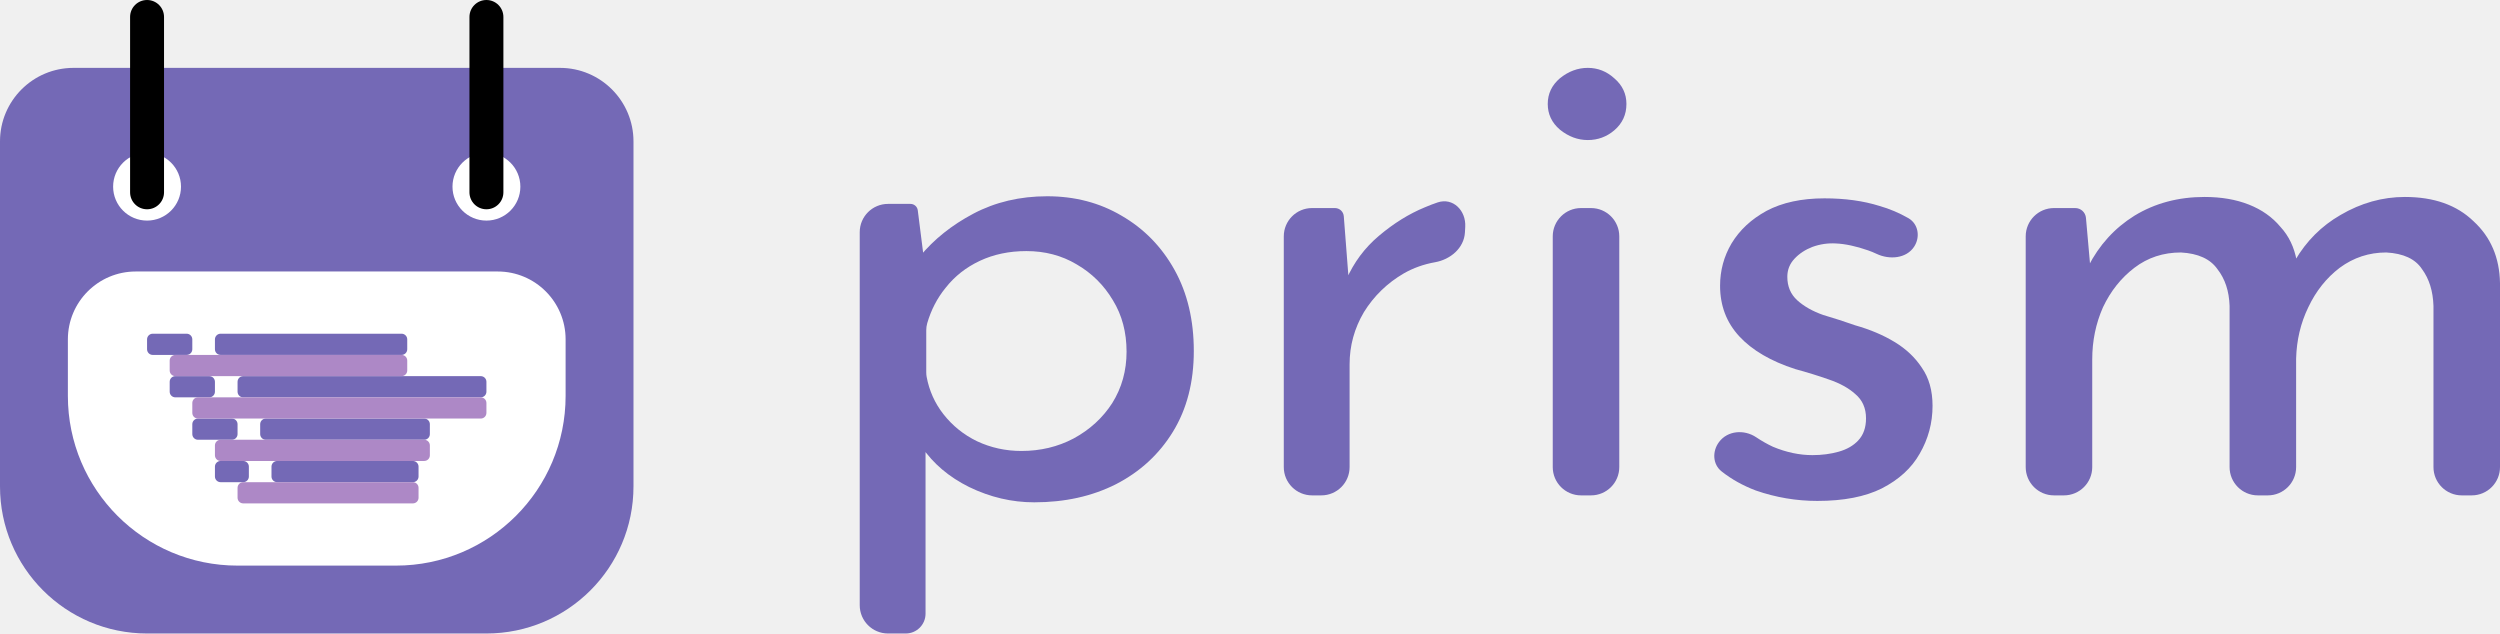
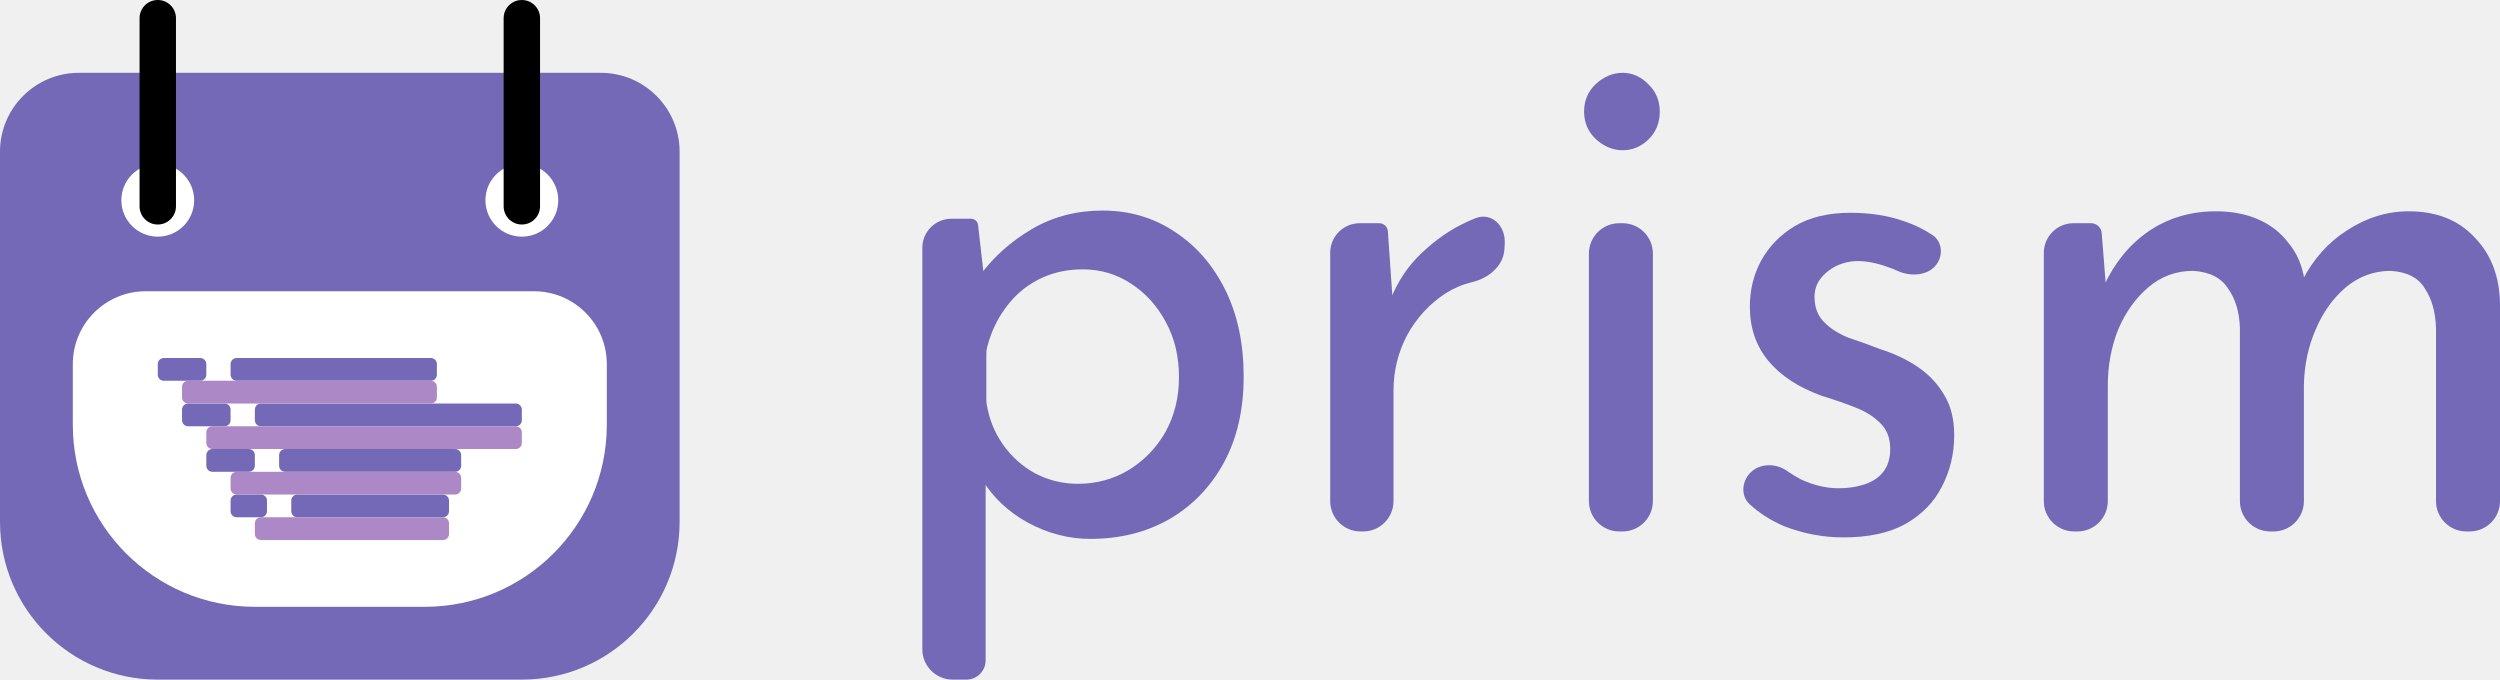
- <svg xmlns="http://www.w3.org/2000/svg" width="442" height="112" viewBox="0 0 442 112" fill="none">
+ <svg xmlns="http://www.w3.org/2000/svg" width="412" height="112" viewBox="0 0 412 112" fill="none">
  <path d="M0 25C0 17.82 5.82 12 13 12H99C106.18 12 112 17.82 112 25V86C112 100.359 100.359 112 86 112H26C11.641 112 0 100.359 0 86V25Z" fill="#7469B6" />
  <path d="M12 60C12 53.373 17.373 48 24 48H88C94.627 48 100 53.373 100 60V70C100 86.569 86.569 100 70 100H42C25.431 100 12 86.569 12 70V60Z" fill="white" />
  <path d="M85 66.501H43C42.448 66.501 42 66.948 42 67.501V69.251C42 69.803 42.448 70.251 43 70.251H85C85.552 70.251 86 69.803 86 69.251V67.501C86 66.948 85.552 66.501 85 66.501Z" fill="#7469B6" />
  <path d="M37 66.501H31C30.448 66.501 30 66.948 30 67.501V69.251C30 69.803 30.448 70.251 31 70.251H37C37.552 70.251 38 69.803 38 69.251V67.501C38 66.948 37.552 66.501 37 66.501Z" fill="#7469B6" />
  <path d="M75 74H46.999C46.447 74 45.999 74.448 45.999 75V76.75C45.999 77.302 46.447 77.75 46.999 77.75H75C75.552 77.75 76 77.302 76 76.75V75C76 74.448 75.552 74 75 74Z" fill="#7469B6" />
  <path d="M41 74H35C34.448 74 34 74.448 34 75V76.75C34 77.302 34.448 77.75 35 77.75H41C41.552 77.75 42 77.302 42 76.75V75C42 74.448 41.552 74 41 74Z" fill="#7469B6" />
  <path d="M73 81.5H48.999C48.447 81.5 47.999 81.948 47.999 82.5V84.25C47.999 84.802 48.447 85.25 48.999 85.25H73C73.552 85.25 74 84.802 74 84.25V82.5C74 81.948 73.552 81.5 73 81.5Z" fill="#7469B6" />
  <path d="M43 81.5H39C38.448 81.5 38 81.948 38 82.5V84.25C38 84.802 38.448 85.25 39 85.25H43C43.553 85.25 44 84.802 44 84.25V82.5C44 81.948 43.553 81.5 43 81.5Z" fill="#7469B6" />
  <path d="M71 59H39C38.448 59 38 59.448 38 60V61.75C38 62.302 38.448 62.75 39 62.75H71C71.552 62.75 72 62.302 72 61.75V60C72 59.448 71.552 59 71 59Z" fill="#7469B6" />
  <path d="M33 59H27C26.448 59 26 59.448 26 60V61.75C26 62.302 26.448 62.75 27 62.75H33C33.552 62.75 34 62.302 34 61.75V60C34 59.448 33.552 59 33 59Z" fill="#7469B6" />
  <path d="M71 62.75H31C30.448 62.75 30 63.198 30 63.75V65.5C30 66.052 30.448 66.5 31 66.5H71C71.552 66.5 72 66.052 72 65.5V63.75C72 63.198 71.552 62.75 71 62.75Z" fill="#AD88C6" />
  <path d="M85 70.25H35C34.448 70.25 34 70.698 34 71.25V73C34 73.552 34.448 74 35 74H85C85.552 74 86 73.552 86 73V71.25C86 70.698 85.552 70.25 85 70.25Z" fill="#AD88C6" />
  <path d="M75 77.75H39C38.448 77.75 38 78.198 38 78.75V80.5C38 81.052 38.448 81.5 39 81.5H75C75.552 81.5 76 81.052 76 80.5V78.75C76 78.198 75.552 77.75 75 77.75Z" fill="#AD88C6" />
  <path d="M73 85.25H43C42.448 85.25 42 85.698 42 86.25V88C42 88.552 42.448 89 43 89H73C73.552 89 74 88.552 74 88V86.25C74 85.698 73.552 85.25 73 85.25Z" fill="#AD88C6" />
  <circle cx="26" cy="33" r="6" fill="white" />
  <circle cx="86" cy="33" r="6" fill="white" />
  <rect x="23" width="6" height="37" rx="3" fill="black" />
  <rect x="83" width="6" height="37" rx="3" fill="black" />
-   <path d="M366.899 36.785C367.886 36.785 368.71 37.539 368.797 38.523L369.566 47.197C369.585 47.412 369.294 47.496 369.195 47.304C369.166 47.248 369.165 47.181 369.194 47.125C371.131 43.323 373.856 40.327 377.37 38.135C380.995 35.927 385.127 34.822 389.765 34.822C392.716 34.822 395.33 35.272 397.606 36.172C399.883 37.072 401.738 38.38 403.171 40.098C404.665 41.708 405.628 43.715 406.06 46.117C406.072 46.187 406.04 46.257 405.978 46.293C405.829 46.38 405.663 46.216 405.75 46.067C407.746 42.642 410.427 39.957 413.795 38.013C417.421 35.886 421.216 34.822 425.179 34.822C430.322 34.822 434.369 36.254 437.32 39.117C440.356 41.898 441.916 45.538 442 50.037V82.583C442 85.344 439.762 87.583 437 87.583H435.238C432.476 87.583 430.238 85.344 430.238 82.583V54.086C430.153 51.468 429.479 49.301 428.214 47.583C427.034 45.783 424.926 44.802 421.89 44.638C418.855 44.638 416.114 45.538 413.669 47.338C411.308 49.137 409.453 51.468 408.104 54.331C406.755 57.113 406.038 60.139 405.954 63.411V82.583C405.954 85.344 403.715 87.583 400.954 87.583H399.191C396.43 87.583 394.191 85.344 394.191 82.583V54.086C394.107 51.468 393.39 49.301 392.041 47.583C390.776 45.783 388.626 44.802 385.591 44.638C382.471 44.638 379.731 45.538 377.37 47.338C375.009 49.137 373.154 51.468 371.805 54.331C370.54 57.194 369.908 60.262 369.908 63.534V82.583C369.908 85.344 367.669 87.583 364.908 87.583H363.145C360.384 87.583 358.145 85.344 358.145 82.583V41.785C358.145 39.024 360.384 36.785 363.145 36.785H366.899Z" fill="#7469B6" />
-   <path d="M321.311 88.564C317.601 88.564 313.975 87.951 310.434 86.724C308.159 85.863 306.14 84.736 304.377 83.344C302.782 82.085 302.706 79.785 303.919 78.156C305.438 76.116 308.372 75.892 310.488 77.304C311.473 77.963 312.467 78.526 313.47 78.994C315.83 79.975 318.149 80.466 320.426 80.466C322.112 80.466 323.672 80.262 325.106 79.853C326.539 79.444 327.677 78.789 328.52 77.889C329.448 76.908 329.912 75.599 329.912 73.963C329.912 72.163 329.279 70.732 328.015 69.669C326.834 68.605 325.274 67.746 323.335 67.092C321.48 66.438 319.498 65.824 317.39 65.251C313.09 63.861 309.802 61.939 307.525 59.485C305.248 57.031 304.11 54.045 304.11 50.528C304.11 47.828 304.785 45.333 306.134 43.043C307.567 40.671 309.633 38.748 312.331 37.276C315.114 35.804 318.529 35.067 322.576 35.067C326.202 35.067 329.448 35.517 332.315 36.417C334.071 36.918 335.765 37.635 337.395 38.566C339.176 39.583 339.54 41.911 338.413 43.625C337.034 45.721 334.043 45.959 331.778 44.88C331.3 44.652 330.804 44.449 330.291 44.27C328.183 43.534 326.286 43.125 324.6 43.043C323.166 42.961 321.775 43.166 320.426 43.656C319.161 44.147 318.107 44.842 317.264 45.742C316.421 46.642 315.999 47.705 315.999 48.932C315.999 50.65 316.589 52.041 317.77 53.104C318.95 54.168 320.468 55.026 322.323 55.681C324.262 56.254 326.159 56.867 328.015 57.521C330.628 58.258 332.947 59.239 334.971 60.466C336.994 61.693 338.597 63.206 339.777 65.006C341.042 66.806 341.674 69.055 341.674 71.754C341.674 74.781 340.915 77.603 339.398 80.221C337.964 82.757 335.73 84.802 332.694 86.356C329.743 87.828 325.949 88.564 321.311 88.564Z" fill="#7469B6" />
-   <path d="M274.526 41.785C274.526 39.024 276.764 36.785 279.526 36.785H281.288C284.05 36.785 286.288 39.024 286.288 41.785V82.583C286.288 85.344 284.05 87.583 281.288 87.583H279.526C276.764 87.583 274.526 85.344 274.526 82.583V41.785Z" fill="#7469B6" />
-   <path d="M275.791 13.841C274.357 15.068 273.641 16.581 273.641 18.38C273.641 20.18 274.357 21.693 275.791 22.92C277.308 24.147 278.953 24.761 280.723 24.761C282.494 24.761 284.054 24.188 285.403 23.043C286.837 21.816 287.553 20.262 287.553 18.38C287.553 16.581 286.837 15.068 285.403 13.841C284.054 12.614 282.494 12 280.723 12C278.953 12 277.308 12.614 275.791 13.841Z" fill="#7469B6" />
-   <path d="M236.019 36.785C236.838 36.785 237.519 37.416 237.582 38.233L238.456 49.54C238.478 49.815 238.088 49.892 238.003 49.63C237.986 49.576 237.989 49.517 238.011 49.466C239.359 46.393 241.287 43.802 243.794 41.693C246.408 39.485 249.106 37.808 251.889 36.663C252.68 36.324 253.442 36.032 254.175 35.787C256.898 34.877 259.216 37.235 259.055 40.102L259 41.089C258.845 43.858 256.438 45.883 253.707 46.365C251.735 46.714 249.907 47.365 248.221 48.319C245.27 50.037 242.909 52.327 241.138 55.19C239.452 58.053 238.609 61.121 238.609 64.393V82.583C238.609 85.344 236.37 87.583 233.609 87.583H231.973C229.211 87.583 226.973 85.344 226.973 82.583V41.785C226.973 39.024 229.211 36.785 231.973 36.785H236.019Z" fill="#7469B6" />
-   <path d="M182.861 88.81C178.898 88.81 175.061 87.91 171.351 86.11C167.777 84.336 164.981 81.966 162.964 79C162.908 78.918 162.889 78.816 162.91 78.719C163.001 78.288 163.636 78.355 163.636 78.796V108.5C163.636 110.433 162.069 112 160.136 112H157C154.239 112 152 109.761 152 107V41.049C152 38.288 154.239 36.049 157 36.049H160.976C161.629 36.049 162.18 36.535 162.262 37.182L163.316 45.524C163.374 45.981 162.725 46.136 162.57 45.701C162.525 45.574 162.549 45.433 162.635 45.329C165.143 42.296 168.301 39.775 172.11 37.767C175.989 35.722 180.331 34.699 185.137 34.699C190.028 34.699 194.412 35.844 198.291 38.135C202.254 40.425 205.374 43.615 207.65 47.705C209.927 51.795 211.065 56.581 211.065 62.061C211.065 67.542 209.843 72.286 207.398 76.294C204.952 80.302 201.579 83.411 197.279 85.62C193.063 87.746 188.257 88.81 182.861 88.81ZM180.584 79.73C183.957 79.73 187.034 78.994 189.817 77.521C192.684 75.967 194.96 73.881 196.647 71.264C198.333 68.564 199.176 65.538 199.176 62.184C199.176 58.748 198.375 55.722 196.773 53.104C195.171 50.405 193.021 48.278 190.323 46.724C187.709 45.17 184.758 44.392 181.469 44.392C178.434 44.392 175.694 44.965 173.248 46.11C170.803 47.255 168.779 48.851 167.177 50.895C165.701 52.704 164.619 54.791 163.93 57.155C163.812 57.559 163.762 57.98 163.762 58.401V65.833C163.762 66.099 163.782 66.365 163.831 66.627C164.288 69.085 165.277 71.285 166.798 73.227C168.4 75.272 170.382 76.867 172.742 78.012C175.188 79.157 177.802 79.73 180.584 79.73Z" fill="#7469B6" />
+   <path d="M344.61 36.785C345.526 36.785 346.287 37.489 346.36 38.401L347.059 47.2C347.075 47.399 346.803 47.47 346.719 47.289C346.698 47.242 346.697 47.188 346.719 47.14C348.456 43.331 350.901 40.329 354.056 38.135C357.306 35.927 361.011 34.822 365.168 34.822C367.814 34.822 370.158 35.272 372.199 36.172C374.24 37.072 375.903 38.38 377.188 40.098C378.53 41.712 379.394 43.723 379.78 46.132C379.79 46.194 379.763 46.255 379.711 46.289C379.576 46.376 379.415 46.231 379.489 46.089C381.279 42.654 383.687 39.962 386.713 38.013C389.964 35.886 393.366 34.822 396.919 34.822C401.53 34.822 405.159 36.254 407.805 39.117C410.526 41.898 411.925 45.538 412 50.037V82.583C412 85.344 409.762 87.583 407 87.583H406.455C403.693 87.583 401.455 85.344 401.455 82.583V54.086C401.379 51.468 400.774 49.301 399.64 47.583C398.582 45.783 396.692 44.802 393.971 44.638C391.249 44.638 388.792 45.538 386.6 47.338C384.483 49.137 382.82 51.468 381.611 54.331C380.401 57.113 379.758 60.139 379.683 63.411V82.583C379.683 85.344 377.444 87.583 374.683 87.583H374.137C371.376 87.583 369.137 85.344 369.137 82.583V54.086C369.062 51.468 368.419 49.301 367.209 47.583C366.076 45.783 364.148 44.802 361.426 44.638C358.629 44.638 356.172 45.538 354.056 47.338C351.939 49.137 350.276 51.468 349.066 54.331C347.932 57.194 347.366 60.262 347.366 63.534V82.583C347.366 85.344 345.127 87.583 342.366 87.583H341.82C339.058 87.583 336.82 85.344 336.82 82.583V41.678C336.82 38.976 339.01 36.785 341.712 36.785H344.61Z" fill="#7469B6" />
+   <path d="M303.796 88.564C300.47 88.564 297.219 87.951 294.044 86.724C291.892 85.815 289.996 84.611 288.354 83.111C287.055 81.924 286.998 79.962 287.974 78.499C289.403 76.358 292.426 76.133 294.526 77.62C295.268 78.144 296.014 78.602 296.766 78.994C298.882 79.975 300.961 80.466 303.002 80.466C304.514 80.466 305.913 80.262 307.198 79.853C308.483 79.444 309.504 78.789 310.26 77.889C311.091 76.908 311.507 75.599 311.507 73.963C311.507 72.163 310.94 70.732 309.806 69.669C308.748 68.605 307.349 67.746 305.611 67.092C303.947 66.438 302.171 65.824 300.281 65.251C296.426 63.861 293.477 61.939 291.436 59.485C289.395 57.031 288.375 54.045 288.375 50.528C288.375 47.828 288.979 45.333 290.189 43.043C291.474 40.671 293.326 38.748 295.745 37.276C298.24 35.804 301.302 35.067 304.93 35.067C308.181 35.067 311.091 35.517 313.662 36.417C315.319 36.944 316.913 37.71 318.445 38.714C319.95 39.7 320.255 41.715 319.341 43.265C318.052 45.452 314.943 45.694 312.646 44.613C312.385 44.49 312.119 44.376 311.847 44.27C309.957 43.534 308.256 43.125 306.744 43.043C305.459 42.961 304.212 43.166 303.002 43.656C301.869 44.147 300.924 44.842 300.168 45.742C299.412 46.642 299.034 47.705 299.034 48.932C299.034 50.65 299.563 52.041 300.621 53.104C301.68 54.168 303.04 55.026 304.703 55.681C306.442 56.254 308.143 56.867 309.806 57.521C312.15 58.258 314.229 59.239 316.043 60.466C317.857 61.693 319.293 63.206 320.352 65.006C321.486 66.806 322.053 69.055 322.053 71.754C322.053 74.781 321.372 77.603 320.012 80.221C318.726 82.757 316.723 84.802 314.002 86.356C311.356 87.828 307.954 88.564 303.796 88.564Z" fill="#7469B6" />
+   <path d="M261.851 41.785C261.851 39.024 264.089 36.785 266.851 36.785H267.396C270.158 36.785 272.396 39.024 272.396 41.785V82.583C272.396 85.344 270.158 87.583 267.396 87.583H266.851C264.089 87.583 261.851 85.344 261.851 82.583V41.785Z" fill="#7469B6" />
+   <path d="M262.985 13.841C261.7 15.068 261.057 16.581 261.057 18.38C261.057 20.18 261.7 21.693 262.985 22.92C264.346 24.147 265.82 24.761 267.407 24.761C268.995 24.761 270.393 24.188 271.603 23.043C272.888 21.816 273.531 20.262 273.531 18.38C273.531 16.581 272.888 15.068 271.603 13.841C270.393 12.614 268.995 12 267.407 12C265.82 12 264.346 12.614 262.985 13.841Z" fill="#7469B6" />
+   <path d="M227.296 36.785C228.046 36.785 228.669 37.366 228.721 38.115L229.513 49.542C229.53 49.793 229.172 49.856 229.102 49.614C229.089 49.57 229.091 49.523 229.108 49.48C230.316 46.401 232.046 43.805 234.298 41.693C236.642 39.485 239.061 37.808 241.555 36.663C242.101 36.402 242.631 36.17 243.146 35.965C245.802 34.906 248.125 37.217 247.982 40.073L247.934 41.022C247.794 43.817 245.34 45.842 242.618 46.489C241.065 46.858 239.615 47.468 238.267 48.319C235.621 50.037 233.504 52.327 231.917 55.19C230.405 58.053 229.649 61.121 229.649 64.393V82.583C229.649 85.344 227.41 87.583 224.649 87.583H224.217C221.455 87.583 219.217 85.344 219.217 82.583V41.654C219.217 38.965 221.397 36.785 224.086 36.785H227.296Z" fill="#7469B6" />
+   <path d="M179.668 88.81C176.115 88.81 172.676 87.91 169.349 86.11C166.138 84.332 163.627 81.955 161.817 78.979C161.775 78.91 161.76 78.827 161.776 78.747C161.851 78.352 162.432 78.407 162.432 78.809V108.825C162.432 110.578 161.011 112 159.257 112H157C154.239 112 152 109.761 152 107V40.841C152 38.194 154.145 36.049 156.792 36.049H160.017C160.618 36.049 161.123 36.5 161.19 37.097L162.145 45.52C162.193 45.94 161.594 46.068 161.465 45.666C161.432 45.559 161.45 45.444 161.517 45.354C163.768 42.309 166.606 39.78 170.03 37.767C173.507 35.722 177.4 34.699 181.709 34.699C186.094 34.699 190.025 35.844 193.502 38.135C197.055 40.425 199.852 43.615 201.893 47.705C203.935 51.795 204.955 56.581 204.955 62.061C204.955 67.542 203.859 72.286 201.667 76.294C199.474 80.302 196.451 83.411 192.595 85.62C188.815 87.746 184.506 88.81 179.668 88.81ZM177.627 79.73C180.651 79.73 183.41 78.994 185.905 77.521C188.475 75.967 190.516 73.881 192.028 71.264C193.54 68.564 194.296 65.538 194.296 62.184C194.296 58.748 193.578 55.722 192.142 53.104C190.705 50.405 188.778 48.278 186.358 46.724C184.015 45.17 181.369 44.392 178.421 44.392C175.699 44.392 173.243 44.965 171.05 46.11C168.858 47.255 167.044 48.851 165.607 50.895C164.273 52.719 163.298 54.825 162.681 57.213C162.586 57.58 162.546 57.958 162.546 58.337V65.874C162.546 66.113 162.562 66.352 162.6 66.588C163.007 69.062 163.896 71.275 165.267 73.227C166.703 75.272 168.48 76.867 170.597 78.012C172.789 79.157 175.132 79.73 177.627 79.73Z" fill="#7469B6" />
</svg>
